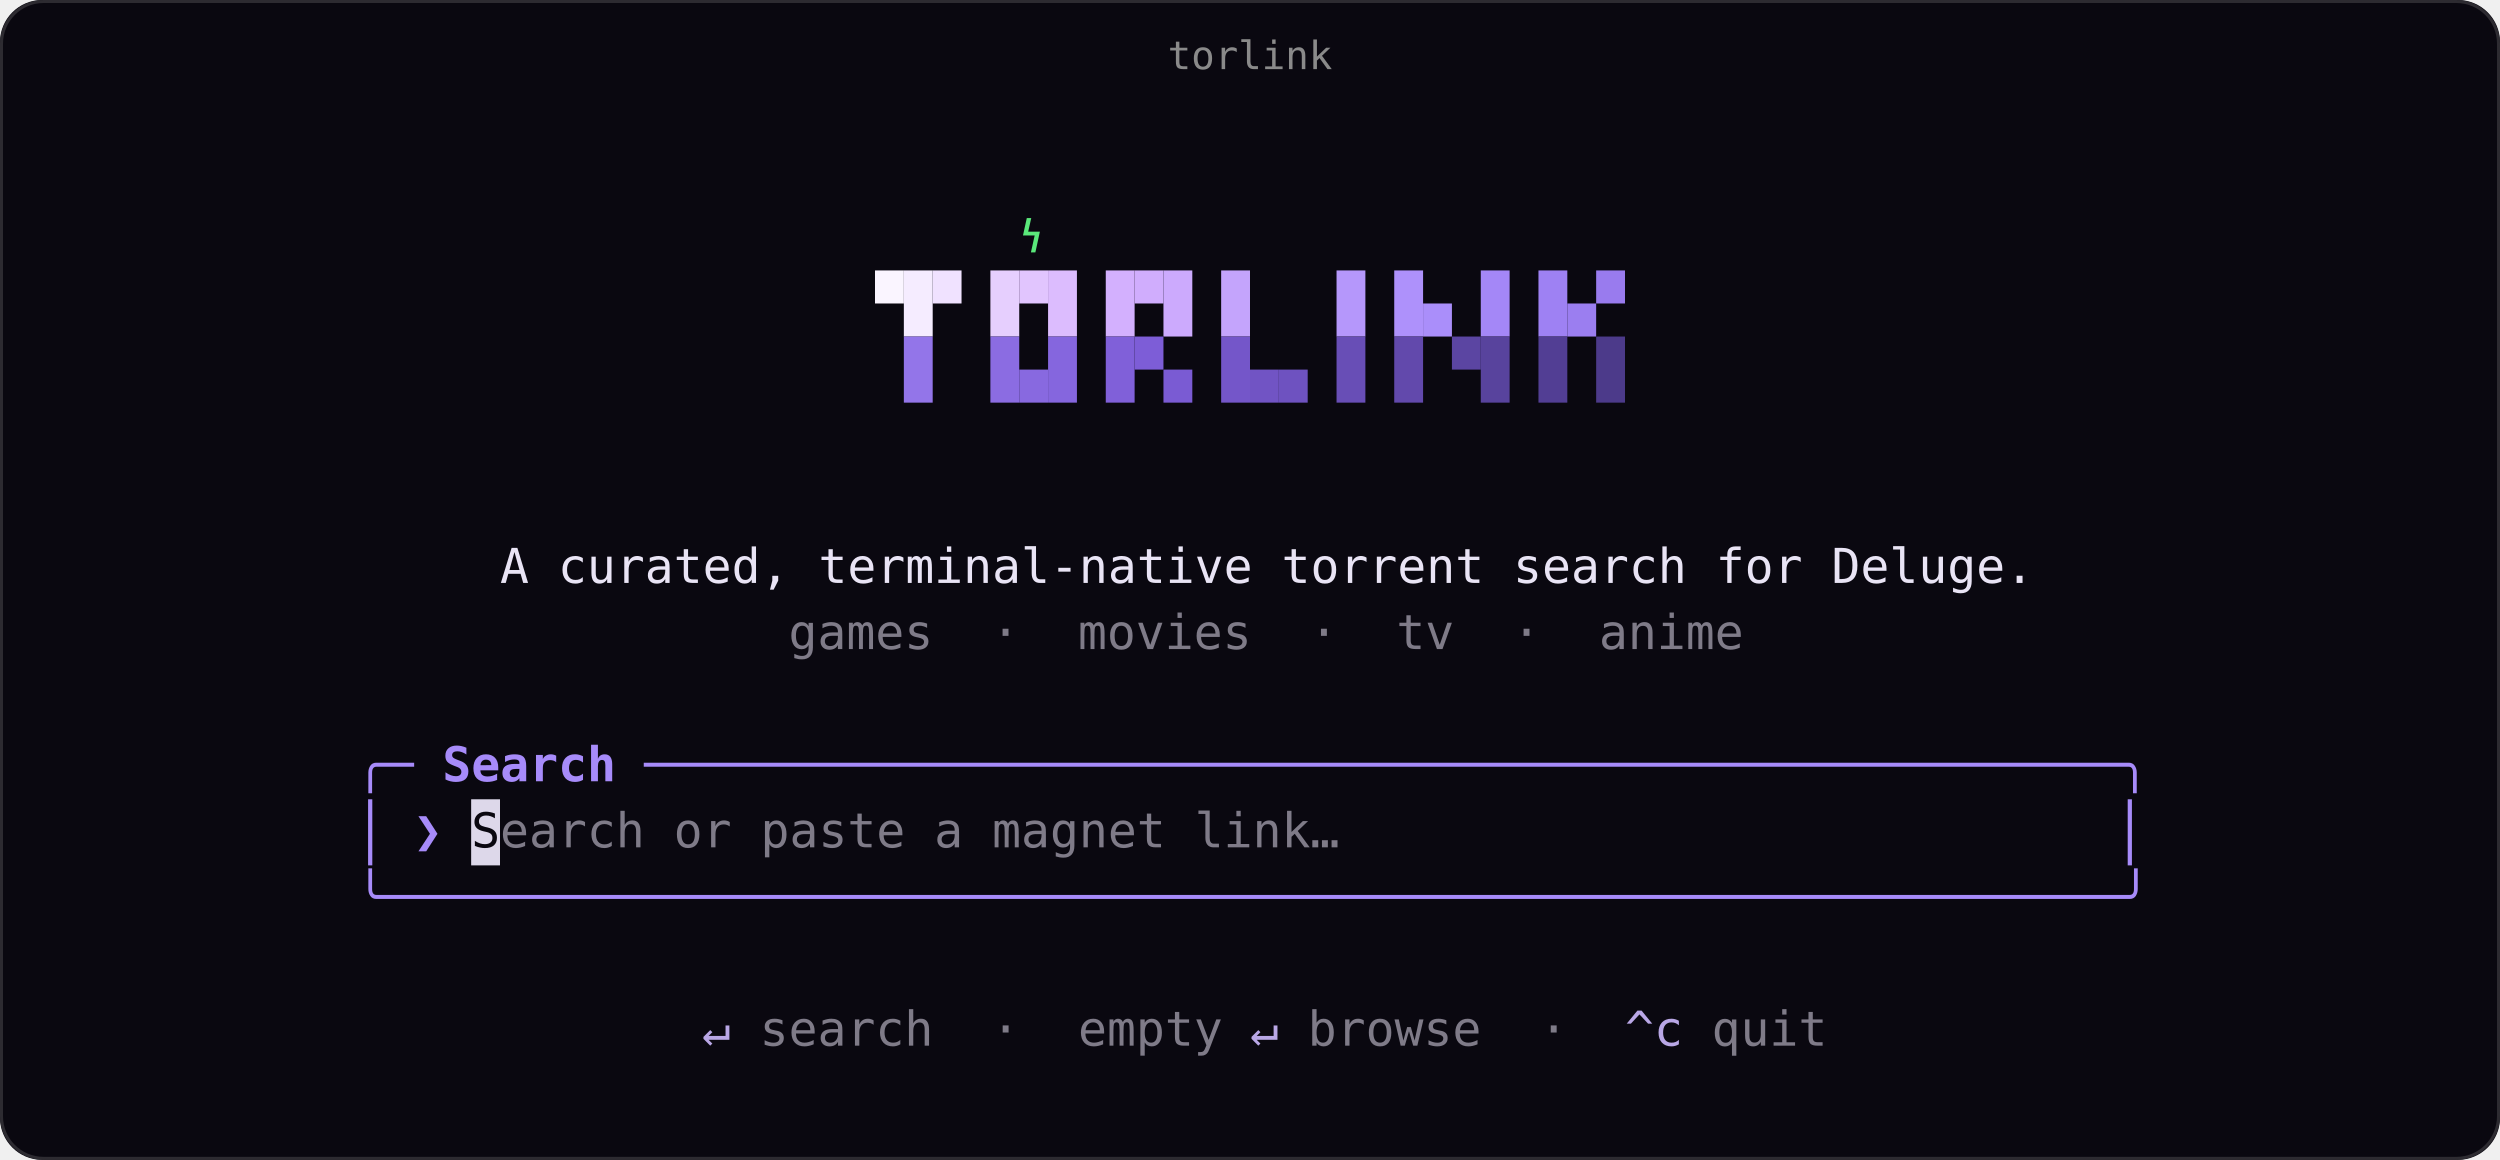
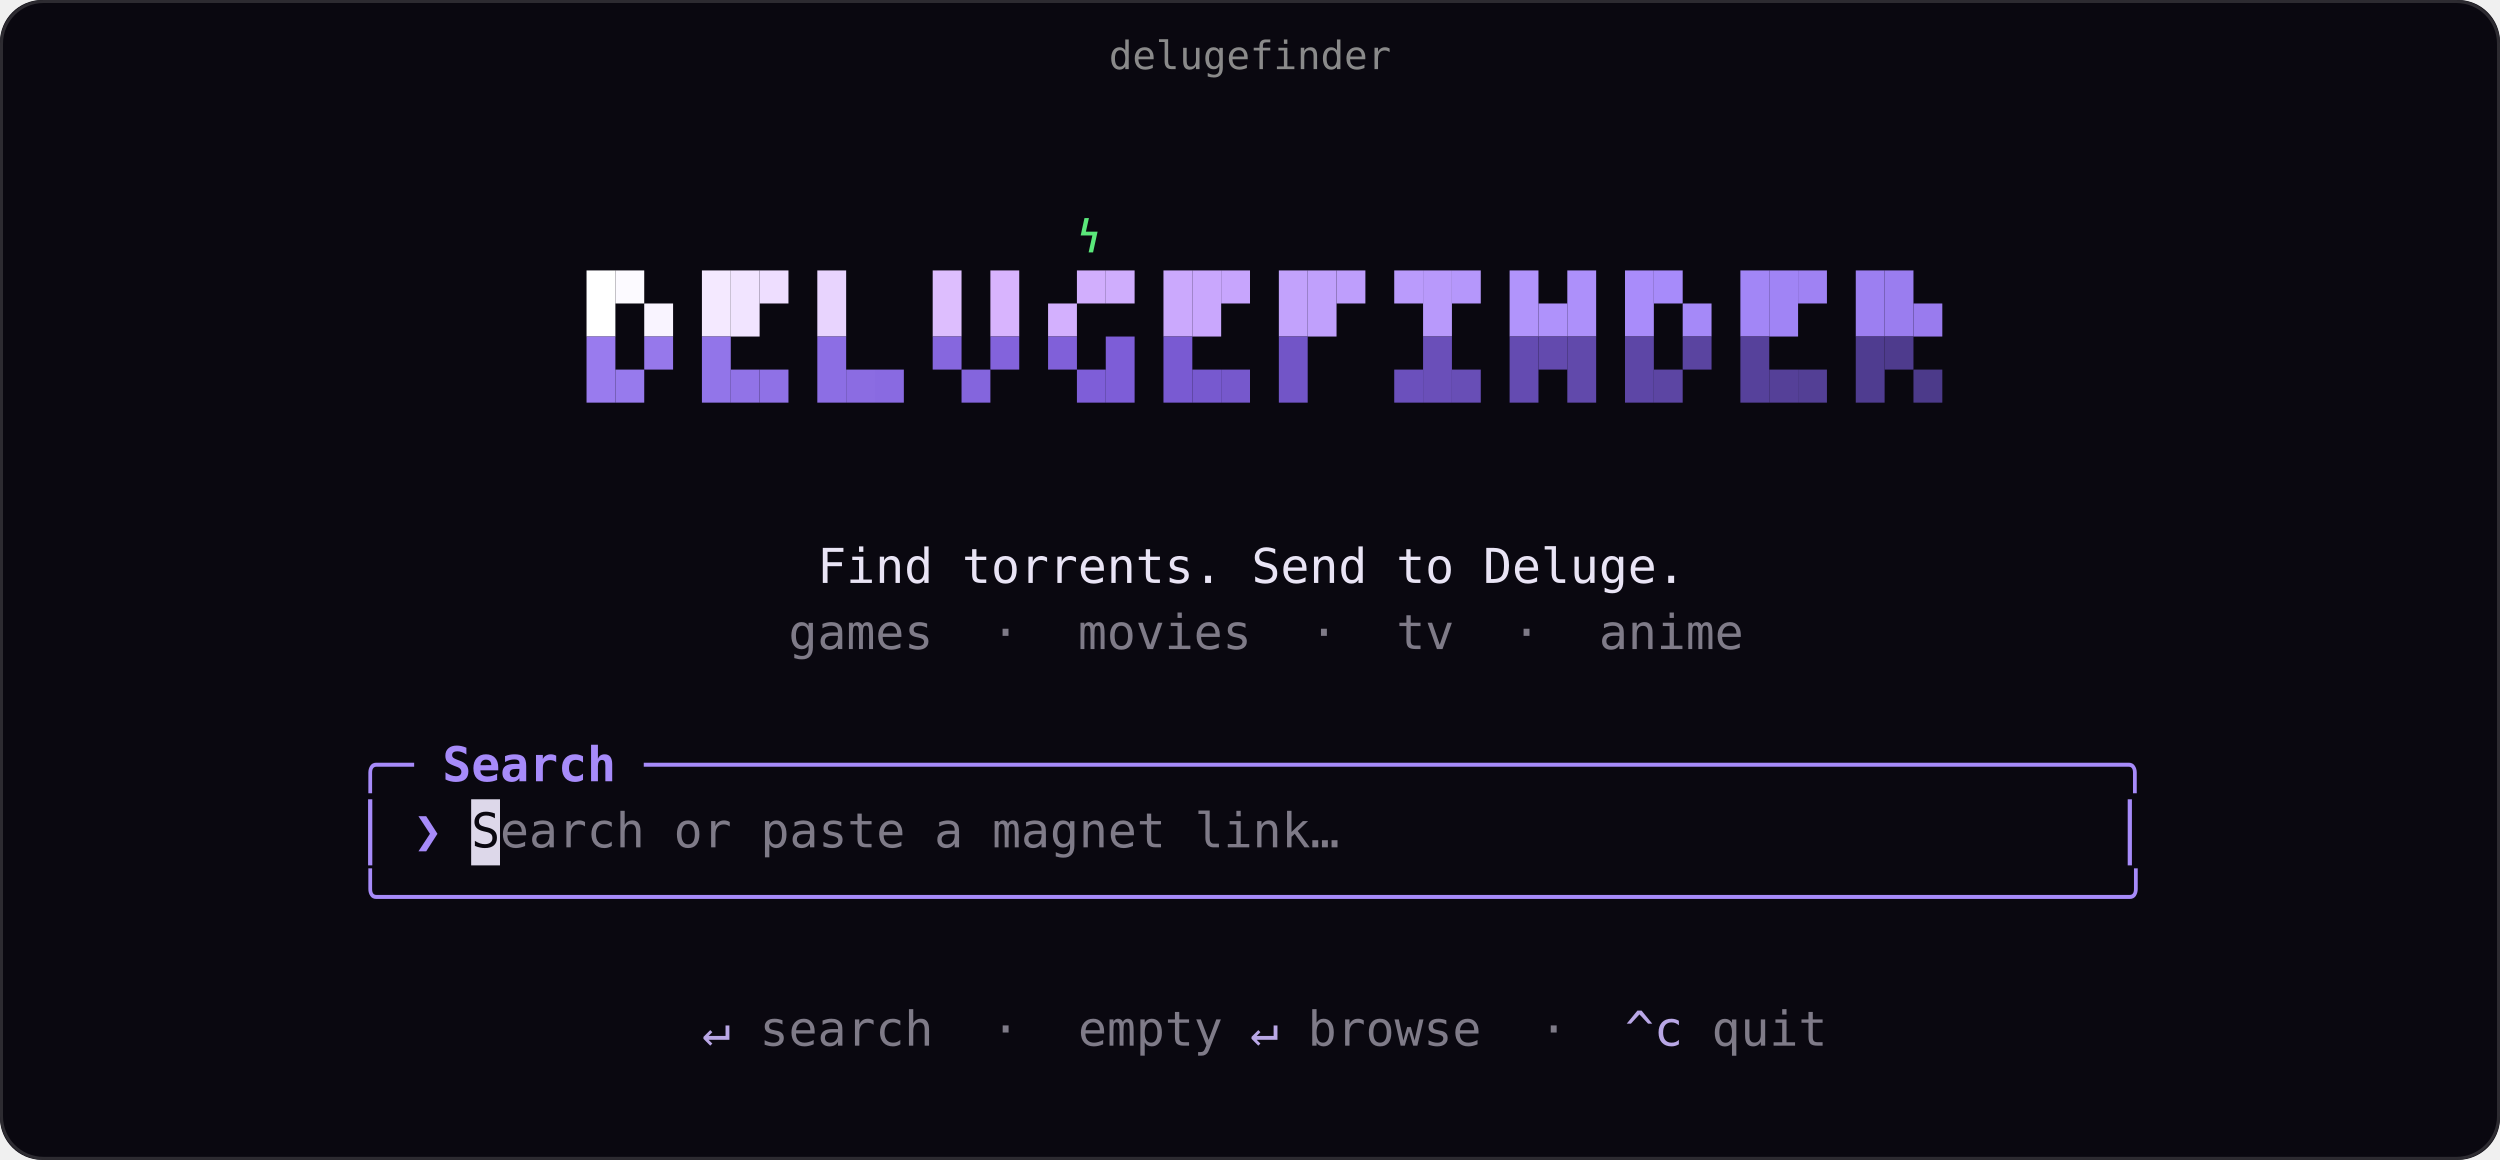
<svg xmlns="http://www.w3.org/2000/svg" width="832" height="386" viewBox="0 0 832 386" style="max-width: 832px; width: 100%; height: auto;" role="img">
  <rect width="100%" height="100%" rx="14" fill="#0a0810" />
  <rect x="0.5" y="0.5" width="831" height="385" rx="14" fill="none" stroke="#2d2b31" stroke-width="1" />
-   <text x="416" y="23" text-anchor="middle" font-family="ui-monospace, &quot;Cascadia Mono&quot;, &quot;SF Mono&quot;, Menlo, Consolas, &quot;DejaVu Sans Mono&quot;, monospace" font-size="13" fill="#8a8a8a">torlink</text>
+   <text x="416" y="23" text-anchor="middle" font-family="ui-monospace, &quot;Cascadia Mono&quot;, &quot;SF Mono&quot;, Menlo, Consolas, &quot;DejaVu Sans Mono&quot;, monospace" font-size="13" fill="#8a8a8a">delugefinder</text>
  <g font-family="ui-monospace, &quot;Cascadia Mono&quot;, &quot;SF Mono&quot;, Menlo, Consolas, &quot;DejaVu Sans Mono&quot;, monospace" font-size="16" fill="#ddd8ea">
-     <text x="339.2" y="84" textLength="9.6" lengthAdjust="spacingAndGlyphs" xml:space="preserve" fill="#5ae87a" font-weight="600">𐓏</text>
-     <rect x="291.2" y="90" width="9.6" height="11" fill="#faf5ff" />
-     <rect x="300.8" y="90" width="9.6" height="22" fill="#f5ecff" />
-     <rect x="310.4" y="90" width="9.6" height="11" fill="#f0e2ff" />
-     <rect x="329.6" y="90" width="9.6" height="22" fill="#e6cffe" />
-     <rect x="339.2" y="90" width="9.6" height="11" fill="#e1c5fe" />
-     <rect x="348.8" y="90" width="9.6" height="22" fill="#dcbcfe" />
-     <rect x="368" y="90" width="9.6" height="22" fill="#d3b0fe" />
-     <rect x="377.6" y="90" width="9.6" height="11" fill="#d0adfd" />
-     <rect x="387.2" y="90" width="9.6" height="22" fill="#ccaafd" />
-     <rect x="406.4" y="90" width="9.6" height="22" fill="#c4a4fc" />
-     <rect x="444.8" y="90" width="9.6" height="22" fill="#b597fb" />
-     <rect x="464" y="90" width="9.6" height="22" fill="#ae91fb" />
-     <rect x="473.6" y="101" width="9.6" height="11" fill="#aa8efa" />
-     <rect x="492.8" y="90" width="9.6" height="22" fill="#a487f7" />
-     <rect x="512" y="90" width="9.6" height="22" fill="#9e81f3" />
-     <rect x="521.6" y="101" width="9.6" height="11" fill="#9b7ef0" />
-     <rect x="531.2" y="90" width="9.6" height="11" fill="#997bee" />
-     <rect x="300.8" y="112" width="9.6" height="22" fill="#9375e9" />
-     <rect x="329.6" y="112" width="9.6" height="22" fill="#8b6ce2" />
-     <rect x="339.2" y="123" width="9.6" height="11" fill="#8869e0" />
-     <rect x="348.8" y="112" width="9.6" height="22" fill="#8566de" />
-     <rect x="368" y="112" width="9.6" height="22" fill="#8060d9" />
-     <rect x="377.6" y="112" width="9.6" height="11" fill="#7d5dd7" />
-     <rect x="387.2" y="123" width="9.6" height="11" fill="#7a5bd3" />
-     <rect x="406.4" y="112" width="9.6" height="22" fill="#7456c9" />
-     <rect x="416" y="123" width="9.6" height="11" fill="#7154c4" />
-     <rect x="425.6" y="123" width="9.6" height="11" fill="#6e52c0" />
-     <rect x="444.8" y="112" width="9.6" height="22" fill="#684eb6" />
-     <rect x="464" y="112" width="9.6" height="22" fill="#6249ac" />
-     <rect x="483.2" y="112" width="9.6" height="11" fill="#5b45a2" />
-     <rect x="492.8" y="112" width="9.6" height="22" fill="#58439d" />
-     <rect x="512" y="112" width="9.6" height="22" fill="#523e94" />
-     <rect x="531.2" y="112" width="9.6" height="22" fill="#4c3a8a" />
-     <text x="166.4" y="194" textLength="508.8" lengthAdjust="spacingAndGlyphs" xml:space="preserve" fill="#e9e4f5">A curated, terminal-native torrent search for Deluge.</text>
+     <text x="358.4" y="84" textLength="9.6" lengthAdjust="spacingAndGlyphs" xml:space="preserve" fill="#5ae87a" font-weight="600">𐓏</text>
+     <rect x="195.2" y="90" width="9.6" height="22" fill="#ffffff" />
+     <rect x="204.8" y="90" width="9.6" height="11" fill="#fcfaff" />
+     <rect x="214.4" y="101" width="9.6" height="11" fill="#f9f4ff" />
+     <rect x="233.6" y="90" width="9.6" height="22" fill="#f4e9ff" />
+     <rect x="243.2" y="90" width="9.6" height="22" fill="#f1e4ff" />
+     <rect x="252.8" y="90" width="9.6" height="11" fill="#eedeff" />
+     <rect x="272" y="90" width="9.6" height="22" fill="#e8d4fe" />
+     <rect x="310.4" y="90" width="9.6" height="22" fill="#ddbefe" />
+     <rect x="329.6" y="90" width="9.6" height="22" fill="#d8b4fe" />
+     <rect x="348.8" y="101" width="9.6" height="11" fill="#d3b0fe" />
+     <rect x="358.4" y="90" width="9.6" height="11" fill="#d1aefd" />
+     <rect x="368" y="90" width="9.6" height="11" fill="#cfadfd" />
+     <rect x="387.2" y="90" width="9.6" height="22" fill="#cba9fd" />
+     <rect x="396.8" y="90" width="9.6" height="22" fill="#c9a7fd" />
+     <rect x="406.4" y="90" width="9.6" height="11" fill="#c7a5fd" />
+     <rect x="425.6" y="90" width="9.6" height="22" fill="#c2a2fc" />
+     <rect x="435.2" y="90" width="9.6" height="22" fill="#c0a0fc" />
+     <rect x="444.8" y="90" width="9.6" height="11" fill="#be9efc" />
+     <rect x="464" y="90" width="9.6" height="11" fill="#ba9bfc" />
+     <rect x="473.6" y="90" width="9.6" height="22" fill="#b899fb" />
+     <rect x="483.2" y="90" width="9.6" height="11" fill="#b597fb" />
+     <rect x="502.4" y="90" width="9.6" height="22" fill="#b194fb" />
+     <rect x="512" y="101" width="9.6" height="11" fill="#af92fb" />
+     <rect x="521.6" y="90" width="9.6" height="22" fill="#ad90fa" />
+     <rect x="540.8" y="90" width="9.6" height="22" fill="#a98cfa" />
+     <rect x="550.4" y="90" width="9.6" height="11" fill="#a78bfa" />
+     <rect x="560" y="101" width="9.6" height="11" fill="#a589f8" />
+     <rect x="579.2" y="90" width="9.6" height="22" fill="#a286f6" />
+     <rect x="588.8" y="90" width="9.6" height="22" fill="#a084f5" />
+     <rect x="598.4" y="90" width="9.6" height="11" fill="#9f82f3" />
+     <rect x="617.6" y="90" width="9.6" height="22" fill="#9c7ff1" />
+     <rect x="627.2" y="90" width="9.6" height="22" fill="#9a7def" />
+     <rect x="636.8" y="101" width="9.6" height="11" fill="#997bee" />
+     <rect x="195.2" y="112" width="9.6" height="22" fill="#997bee" />
+     <rect x="204.8" y="123" width="9.6" height="11" fill="#977aed" />
+     <rect x="214.4" y="112" width="9.6" height="11" fill="#9678eb" />
+     <rect x="233.6" y="112" width="9.6" height="22" fill="#9275e9" />
+     <rect x="243.2" y="123" width="9.6" height="11" fill="#9173e7" />
+     <rect x="252.8" y="123" width="9.6" height="11" fill="#8f71e6" />
+     <rect x="272" y="112" width="9.6" height="22" fill="#8c6ee4" />
+     <rect x="281.6" y="123" width="9.6" height="11" fill="#8b6ce2" />
+     <rect x="291.2" y="123" width="9.6" height="11" fill="#896ae1" />
+     <rect x="310.4" y="112" width="9.6" height="11" fill="#8667de" />
+     <rect x="320" y="123" width="9.6" height="11" fill="#8465dd" />
+     <rect x="329.6" y="112" width="9.6" height="11" fill="#8363dc" />
+     <rect x="348.8" y="112" width="9.6" height="11" fill="#8060d9" />
+     <rect x="358.4" y="123" width="9.6" height="11" fill="#7e5ed8" />
+     <rect x="368" y="112" width="9.6" height="22" fill="#7d5dd7" />
+     <rect x="387.2" y="112" width="9.6" height="22" fill="#795ad2" />
+     <rect x="396.8" y="123" width="9.6" height="11" fill="#7759cf" />
+     <rect x="406.4" y="123" width="9.6" height="11" fill="#7658cc" />
+     <rect x="425.6" y="112" width="9.6" height="22" fill="#7255c7" />
+     <rect x="464" y="123" width="9.6" height="11" fill="#6b50bc" />
+     <rect x="473.6" y="112" width="9.6" height="22" fill="#6a4fb9" />
+     <rect x="483.2" y="123" width="9.6" height="11" fill="#684eb6" />
+     <rect x="502.4" y="112" width="9.6" height="22" fill="#644bb1" />
+     <rect x="512" y="112" width="9.6" height="11" fill="#634aae" />
+     <rect x="521.6" y="112" width="9.6" height="22" fill="#6149ab" />
+     <rect x="540.8" y="112" width="9.6" height="22" fill="#5d46a6" />
+     <rect x="550.4" y="123" width="9.6" height="11" fill="#5c45a3" />
+     <rect x="560" y="112" width="9.6" height="11" fill="#5a44a0" />
+     <rect x="579.2" y="112" width="9.6" height="22" fill="#56419b" />
+     <rect x="588.8" y="123" width="9.6" height="11" fill="#554098" />
+     <rect x="598.4" y="123" width="9.6" height="11" fill="#533f95" />
+     <rect x="617.6" y="112" width="9.6" height="22" fill="#4f3c90" />
+     <rect x="627.2" y="112" width="9.6" height="11" fill="#4e3b8d" />
+     <rect x="636.8" y="123" width="9.6" height="11" fill="#4c3a8a" />
+     <text x="272" y="194" textLength="288" lengthAdjust="spacingAndGlyphs" xml:space="preserve" fill="#e9e4f5">Find torrents. Send to Deluge.</text>
    <text x="262.4" y="216" textLength="316.8" lengthAdjust="spacingAndGlyphs" xml:space="preserve" fill-opacity="0.55">games  ·  movies  ·  tv  ·  anime</text>
    <text x="118.4" y="260" textLength="19.2" lengthAdjust="spacingAndGlyphs" xml:space="preserve" fill="#a78bfa">╭─</text>
    <text x="147.2" y="260" textLength="57.6" lengthAdjust="spacingAndGlyphs" xml:space="preserve" fill="#a78bfa" font-weight="600">Search</text>
    <text x="214.4" y="260" textLength="499.2" lengthAdjust="spacingAndGlyphs" xml:space="preserve" fill="#a78bfa">───────────────────────────────────────────────────╮</text>
    <rect x="122.5" y="266" width="1.4" height="22" fill="#a78bfa" />
    <text x="137.6" y="282" textLength="9.6" lengthAdjust="spacingAndGlyphs" xml:space="preserve" fill="#a78bfa">❯</text>
    <rect x="156.8" y="266" width="9.6" height="22" fill="#ddd8ea" />
    <text x="156.8" y="282" textLength="9.6" lengthAdjust="spacingAndGlyphs" xml:space="preserve" fill="#0a0810">S</text>
    <text x="166.4" y="282" textLength="278.4" lengthAdjust="spacingAndGlyphs" xml:space="preserve" fill-opacity="0.55">earch or paste a magnet link…</text>
    <rect x="708.1" y="266" width="1.4" height="22" fill="#a78bfa" />
    <text x="118.4" y="304" textLength="595.2" lengthAdjust="spacingAndGlyphs" xml:space="preserve" fill="#a78bfa">╰────────────────────────────────────────────────────────────╯</text>
    <text x="233.6" y="348" textLength="9.6" lengthAdjust="spacingAndGlyphs" xml:space="preserve" fill="#b9a7e6">↵</text>
    <text x="252.8" y="348" textLength="153.6" lengthAdjust="spacingAndGlyphs" xml:space="preserve" fill-opacity="0.55">search  ·  empty</text>
    <text x="416" y="348" textLength="9.6" lengthAdjust="spacingAndGlyphs" xml:space="preserve" fill="#b9a7e6">↵</text>
    <text x="435.2" y="348" textLength="86.4" lengthAdjust="spacingAndGlyphs" xml:space="preserve" fill-opacity="0.55">browse  ·</text>
    <text x="540.8" y="348" textLength="19.2" lengthAdjust="spacingAndGlyphs" xml:space="preserve" fill="#b9a7e6">^c</text>
    <text x="569.6" y="348" textLength="38.4" lengthAdjust="spacingAndGlyphs" xml:space="preserve" fill-opacity="0.55">quit</text>
  </g>
</svg>
